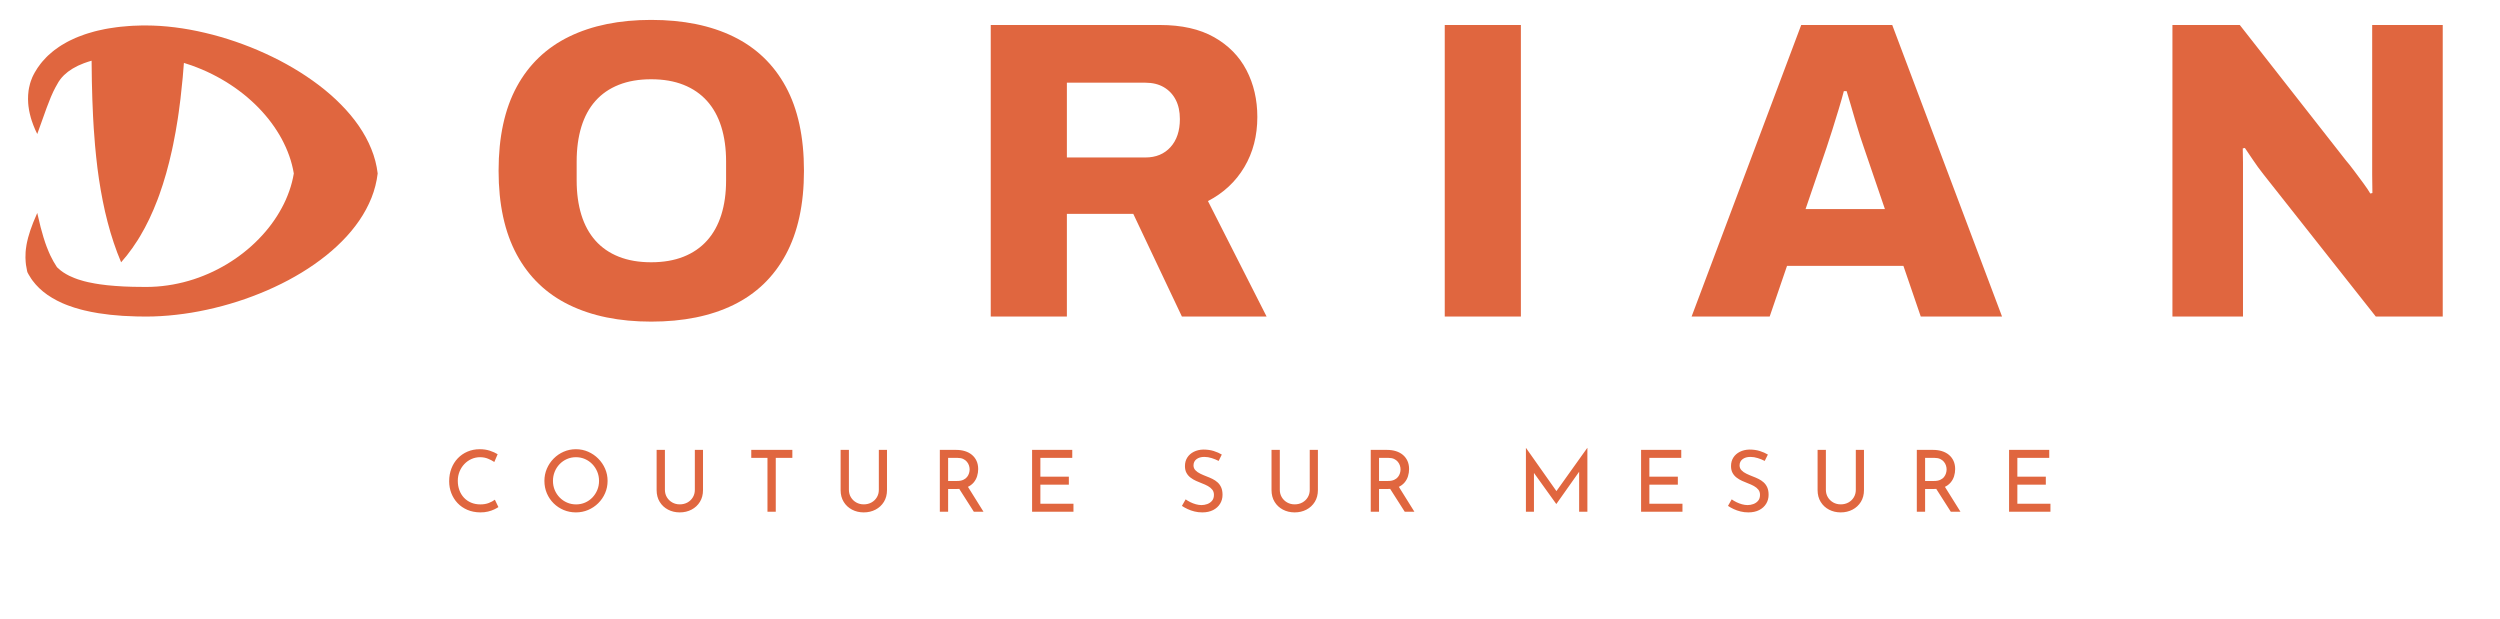
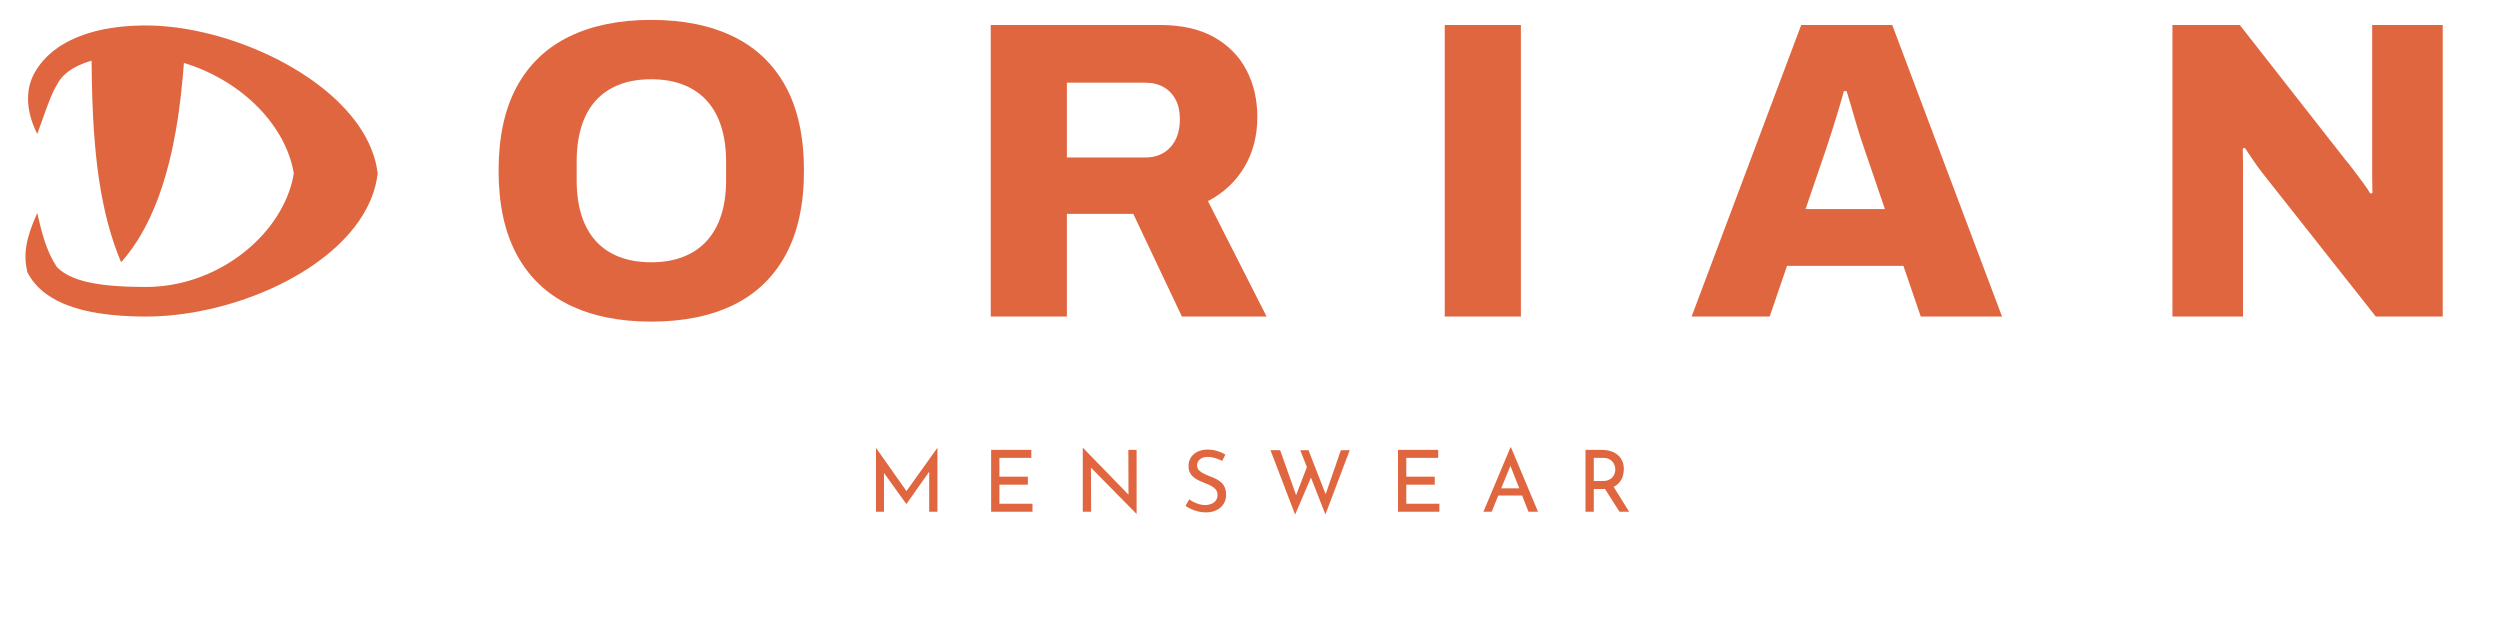
<svg xmlns="http://www.w3.org/2000/svg" viewBox="0 0 589.2 145.7">
  <g transform="translate(6.00,6.00) scale(1)">
    <path fill="#E0663F" d="M8.03,6.29 L8.14,14.77 L8.33,21.91 L8.63,28.99 L8.90,33.68 L9.43,40.65 L9.88,45.25 L10.40,49.80 L11.02,54.30 L11.74,58.75 L12.56,63.14 L13.48,67.47 L14.53,71.73 L15.69,75.92 L16.99,80.03 L18.42,84.06 L20.00,88.00 L22.34,85.21 L24.56,82.24 L26.67,79.09 L27.68,77.45 L29.61,74.03 L31.43,70.43 L33.13,66.65 L34.73,62.69 L35.49,60.64 L36.92,56.41 L38.25,52.00 L39.47,47.41 L40.59,42.64 L41.11,40.19 L42.08,35.15 L42.95,29.93 L43.34,27.25 L44.06,21.76 L44.96,13.19 L45.45,7.18 L48.51,8.18 L50.62,8.97 L52.71,9.81 L54.75,10.71 L56.75,11.67 L58.71,12.68 L60.62,13.74 L62.50,14.85 L64.32,16.01 L66.10,17.21 L67.82,18.46 L69.50,19.75 L71.12,21.08 L72.69,22.46 L74.21,23.87 L75.66,25.31 L77.06,26.79 L78.40,28.31 L79.68,29.85 L80.89,31.43 L82.04,33.03 L83.12,34.66 L84.14,36.31 L85.09,37.98 L85.96,39.68 L86.77,41.40 L87.50,43.13 L88.16,44.88 L88.74,46.64 L89.24,48.42 L89.66,50.20 L90.00,52.00 L89.66,53.80 L89.24,55.58 L88.74,57.36 L88.16,59.12 L87.50,60.87 L86.78,62.60 L85.98,64.31 L85.10,66.00 L84.16,67.67 L83.16,69.31 L82.08,70.93 L80.95,72.52 L79.75,74.08 L78.49,75.61 L77.17,77.10 L75.79,78.56 L74.36,79.98 L72.88,81.36 L71.34,82.70 L69.75,84.00 L68.11,85.25 L66.43,86.46 L64.70,87.61 L62.93,88.72 L61.11,89.77 L59.26,90.77 L57.36,91.72 L55.43,92.60 L53.47,93.42 L51.47,94.19 L49.44,94.89 L47.38,95.52 L45.29,96.09 L43.17,96.58 L41.03,97.01 L38.86,97.36 L36.67,97.64 L34.47,97.84 L32.24,97.96 L30.00,98.00 L24.78,97.94 L21.10,97.81 L17.62,97.59 L14.35,97.30 L11.28,96.91 L9.35,96.60 L6.61,96.06 L4.90,95.64 L2.50,94.92 L1.02,94.37 L-1.04,93.47 L-2.30,92.79 L-3.47,92.07 L-4.55,91.28 L-6.00,90.00 L-7.41,87.70 L-8.66,85.30 L-9.33,83.80 L-10.17,81.73 L-10.75,80.12 L-11.47,77.90 L-12.63,73.78 L-14.00,68.00 L-15.66,71.93 L-16.80,75.03 L-17.71,78.03 L-18.13,79.79 L-18.36,80.96 L-18.61,82.69 L-18.72,83.84 L-18.78,86.14 L-18.69,87.88 L-18.57,89.04 L-18.14,91.40 L-18.00,92.00 L-17.53,92.89 L-16.48,94.60 L-15.90,95.42 L-14.62,97.00 L-13.20,98.48 L-11.62,99.88 L-9.90,101.18 L-8.02,102.39 L-6.00,103.52 L-3.83,104.56 L-2.68,105.04 L-1.50,105.50 L0.98,106.36 L3.60,107.12 L4.97,107.47 L7.82,108.10 L10.82,108.64 L15.60,109.28 L20.72,109.72 L26.17,109.95 L30.00,110.00 L33.02,109.96 L36.07,109.82 L39.15,109.60 L42.24,109.29 L45.36,108.90 L48.49,108.43 L51.62,107.87 L54.75,107.23 L57.88,106.51 L61.00,105.72 L64.10,104.85 L67.19,103.90 L70.25,102.88 L73.27,101.78 L76.27,100.61 L79.22,99.38 L82.12,98.07 L84.97,96.70 L87.77,95.26 L90.50,93.75 L93.17,92.18 L95.76,90.55 L98.27,88.86 L100.70,87.10 L103.05,85.29 L105.30,83.42 L107.45,81.50 L109.49,79.52 L111.43,77.49 L113.25,75.41 L114.95,73.27 L116.53,71.09 L117.97,68.86 L119.28,66.58 L120.45,64.25 L121.48,61.89 L122.35,59.48 L123.06,57.02 L123.61,54.53 L124.00,52.00 L123.61,49.47 L123.05,46.96 L122.32,44.49 L121.42,42.06 L120.37,39.66 L119.17,37.30 L117.82,34.98 L116.34,32.70 L114.72,30.47 L112.97,28.28 L111.10,26.14 L109.11,24.05 L107.02,22.00 L104.82,20.01 L102.52,18.07 L100.13,16.19 L97.65,14.37 L95.09,12.60 L92.45,10.89 L89.75,9.25 L86.98,7.67 L84.16,6.15 L81.28,4.71 L78.35,3.33 L75.39,2.02 L72.39,0.78 L69.36,-0.38 L66.31,-1.47 L63.24,-2.48 L60.16,-3.41 L57.07,-4.26 L53.98,-5.02 L50.90,-5.71 L47.84,-6.31 L44.79,-6.82 L41.76,-7.24 L38.76,-7.57 L35.80,-7.81 L32.88,-7.95 L30.00,-8.00 L28.22,-7.99 L24.74,-7.87 L23.04,-7.76 L19.75,-7.47 L18.15,-7.28 L15.04,-6.82 L13.53,-6.55 L10.61,-5.92 L9.20,-5.57 L6.48,-4.78 L5.17,-4.35 L2.64,-3.41 L1.43,-2.91 L-0.90,-1.82 L-2.01,-1.24 L-4.13,-0.01 L-5.14,0.64 L-7.05,2.01 L-7.95,2.73 L-9.66,4.23 L-10.45,5.02 L-11.94,6.65 L-12.63,7.50 L-13.90,9.25 L-15.03,11.09 L-15.53,12.03 L-16.00,13.00 L-16.61,14.59 L-16.94,15.67 L-17.33,17.31 L-17.52,18.42 L-17.69,20.11 L-17.74,21.82 L-17.67,23.54 L-17.56,24.71 L-17.30,26.46 L-17.05,27.64 L-16.60,29.42 L-16.23,30.61 L-15.59,32.40 L-14.85,34.20 L-14.00,36.00 L-10.19,25.38 L-8.48,21.01 L-7.49,18.80 L-6.66,17.16 L-5.34,14.83 L-4.56,13.72 L-4.13,13.19 L-3.18,12.17 L-1.53,10.75 L0.37,9.47 L2.51,8.32 L4.90,7.31 L6.63,6.71 Z " transform="scale(0.5814) translate(18.78,8.00)" />
    <path fill="#E0663F" d="M147.465 69.8Q136.222 69.8 128.15 65.868Q120.078 61.937 115.793 54.01Q111.507 46.083 111.507 34.246Q111.507 22.309 115.793 14.432Q120.078 6.554 128.15 2.623Q136.222 -1.309 147.465 -1.309Q158.809 -1.309 166.858 2.623Q174.907 6.554 179.192 14.432Q183.478 22.309 183.478 34.246Q183.478 46.083 179.192 54.01Q174.907 61.937 166.858 65.868Q158.809 69.8 147.465 69.8ZM147.465 55.811Q151.796 55.811 155.094 54.501Q158.392 53.191 160.63 50.703Q162.868 48.215 163.996 44.626Q165.124 41.037 165.124 36.533V32.05Q165.124 27.5 163.996 23.888Q162.868 20.276 160.63 17.788Q158.392 15.3 155.094 13.99Q151.796 12.68 147.465 12.68Q143.135 12.68 139.837 13.99Q136.539 15.3 134.328 17.788Q132.117 20.276 131.012 23.888Q129.907 27.5 129.907 32.05V36.533Q129.907 41.037 131.012 44.626Q132.117 48.215 134.328 50.703Q136.539 53.191 139.837 54.501Q143.135 55.811 147.465 55.811ZM227.498 68.6V-0.109H267.402Q275.057 -0.109 280.138 2.763Q285.22 5.635 287.774 10.543Q290.328 15.452 290.328 21.572Q290.328 28.217 287.274 33.367Q284.22 38.517 278.691 41.389L292.511 68.6H272.55L261.092 44.404H245.443V68.6ZM245.443 31.113H263.957Q267.652 31.113 269.863 28.675Q272.074 26.237 272.074 22.061Q272.074 19.413 271.092 17.516Q270.109 15.619 268.298 14.555Q266.487 13.491 263.957 13.491H245.443ZM334.498 68.6V-0.109H352.443V68.6ZM392.678 68.6 418.509 -0.109H439.963L465.839 68.6H446.685L442.598 56.663H415.165L411.078 68.6ZM419.537 43.272H438.235L433.291 28.802Q432.891 27.693 432.369 26.062Q431.846 24.43 431.3 22.553Q430.754 20.676 430.209 18.803Q429.663 16.93 429.218 15.485H428.554Q428.063 17.376 427.322 19.813Q426.581 22.25 425.835 24.631Q425.089 27.013 424.481 28.802ZM505.998 68.6V-0.109H521.876L546.883 31.805Q547.6 32.622 548.735 34.134Q549.87 35.646 550.986 37.162Q552.102 38.679 552.628 39.605L553.128 39.496Q553.074 37.335 553.074 35.247Q553.074 33.159 553.074 31.805V-0.109H569.704V68.6H553.926L527.407 35.028Q526.117 33.393 524.986 31.698Q523.854 30.002 523.074 28.867L522.574 28.976Q522.628 30.602 522.628 32.251Q522.628 33.9 522.628 35.028V68.6Z" />
  </g>
-   <path fill="#E0663F" d="M12.795 -1.088Q12.443 -0.846 11.813 -0.544Q11.183 -0.242 10.347 -0.035Q9.511 0.171 8.513 0.161Q6.821 0.141 5.466 -0.443Q4.111 -1.028 3.159 -2.04Q2.206 -3.053 1.698 -4.368Q1.189 -5.682 1.189 -7.173Q1.189 -8.806 1.718 -10.186Q2.247 -11.566 3.219 -12.584Q4.191 -13.601 5.511 -14.165Q6.831 -14.73 8.403 -14.73Q9.712 -14.73 10.78 -14.377Q11.848 -14.024 12.614 -13.551L11.828 -11.717Q11.224 -12.13 10.362 -12.488Q9.501 -12.846 8.463 -12.846Q7.405 -12.846 6.453 -12.423Q5.501 -11.999 4.776 -11.239Q4.05 -10.478 3.637 -9.465Q3.224 -8.453 3.224 -7.274Q3.224 -6.095 3.597 -5.078Q3.969 -4.06 4.67 -3.31Q5.37 -2.559 6.352 -2.141Q7.335 -1.723 8.554 -1.723Q9.672 -1.723 10.533 -2.06Q11.395 -2.398 11.959 -2.831ZM23.636 -7.269Q23.636 -8.785 24.21 -10.13Q24.785 -11.475 25.807 -12.513Q26.83 -13.551 28.177 -14.14Q29.524 -14.73 31.063 -14.73Q32.593 -14.73 33.941 -14.14Q35.29 -13.55 36.324 -12.513Q37.358 -11.475 37.942 -10.13Q38.527 -8.785 38.527 -7.266Q38.527 -5.727 37.942 -4.38Q37.358 -3.033 36.325 -2.01Q35.293 -0.987 33.943 -0.413Q32.594 0.161 31.062 0.161Q29.52 0.161 28.175 -0.403Q26.83 -0.967 25.807 -1.98Q24.785 -2.992 24.21 -4.342Q23.636 -5.692 23.636 -7.269ZM25.651 -7.258Q25.651 -6.105 26.071 -5.104Q26.491 -4.102 27.24 -3.34Q27.988 -2.579 28.976 -2.151Q29.965 -1.723 31.103 -1.723Q32.24 -1.723 33.222 -2.151Q34.205 -2.579 34.939 -3.341Q35.673 -4.103 36.092 -5.105Q36.512 -6.108 36.512 -7.265Q36.512 -8.423 36.089 -9.435Q35.666 -10.448 34.924 -11.214Q34.183 -11.979 33.196 -12.413Q32.208 -12.846 31.071 -12.846Q29.918 -12.846 28.933 -12.409Q27.947 -11.973 27.207 -11.2Q26.467 -10.428 26.059 -9.415Q25.651 -8.403 25.651 -7.258ZM52.037 -5.158Q52.037 -4.181 52.506 -3.405Q52.974 -2.63 53.765 -2.181Q54.556 -1.733 55.533 -1.733Q56.561 -1.733 57.362 -2.181Q58.163 -2.63 58.626 -3.405Q59.09 -4.181 59.09 -5.158V-14.568H61.014V-5.098Q61.014 -3.506 60.284 -2.322Q59.553 -1.138 58.309 -0.489Q57.065 0.161 55.533 0.161Q54.012 0.161 52.773 -0.489Q51.534 -1.138 50.808 -2.322Q50.083 -3.506 50.083 -5.098V-14.568H52.037ZM72.389 -14.568H82.071V-12.684H78.162V0.0H76.207V-12.684H72.389ZM95.4 -5.158Q95.4 -4.181 95.869 -3.405Q96.337 -2.63 97.128 -2.181Q97.919 -1.733 98.896 -1.733Q99.924 -1.733 100.725 -2.181Q101.526 -2.63 101.989 -3.405Q102.453 -4.181 102.453 -5.158V-14.568H104.377V-5.098Q104.377 -3.506 103.647 -2.322Q102.916 -1.138 101.672 -0.489Q100.428 0.161 98.896 0.161Q97.375 0.161 96.136 -0.489Q94.896 -1.138 94.171 -2.322Q93.446 -3.506 93.446 -5.098V-14.568H95.4ZM120.709 -14.568Q121.807 -14.568 122.749 -14.276Q123.691 -13.984 124.386 -13.41Q125.081 -12.836 125.474 -11.994Q125.867 -11.153 125.867 -10.045Q125.867 -9.188 125.61 -8.357Q125.353 -7.526 124.774 -6.851Q124.194 -6.176 123.257 -5.768Q122.321 -5.36 120.94 -5.36H118.784V0.0H116.83V-14.568ZM120.9 -7.244Q121.766 -7.244 122.341 -7.506Q122.915 -7.768 123.242 -8.181Q123.57 -8.594 123.711 -9.068Q123.852 -9.541 123.852 -9.974Q123.852 -10.418 123.701 -10.886Q123.55 -11.355 123.217 -11.763Q122.885 -12.171 122.346 -12.428Q121.807 -12.684 121.041 -12.684H118.784V-7.244ZM123.298 -6.116 127.116 0.0H124.839L120.971 -6.065ZM138.572 -14.568H148.042V-12.684H140.526V-8.261H147.236V-6.378H140.526V-1.884H148.324V0.0H138.572ZM182.539 -11.969Q181.803 -12.352 180.912 -12.634Q180.02 -12.916 179.184 -12.916Q178.005 -12.916 177.31 -12.372Q176.615 -11.828 176.615 -10.911Q176.615 -10.246 177.063 -9.773Q177.511 -9.299 178.232 -8.952Q178.952 -8.604 179.748 -8.302Q180.423 -8.05 181.088 -7.722Q181.753 -7.395 182.287 -6.916Q182.821 -6.438 183.138 -5.728Q183.456 -5.017 183.456 -3.98Q183.456 -2.821 182.881 -1.879Q182.307 -0.937 181.239 -0.388Q180.171 0.161 178.68 0.161Q177.723 0.161 176.846 -0.055Q175.97 -0.272 175.219 -0.625Q174.469 -0.977 173.884 -1.37L174.761 -2.912Q175.245 -2.559 175.869 -2.252Q176.494 -1.944 177.179 -1.753Q177.864 -1.562 178.499 -1.562Q179.194 -1.562 179.869 -1.808Q180.544 -2.055 180.987 -2.584Q181.431 -3.113 181.431 -3.97Q181.431 -4.705 181.033 -5.204Q180.635 -5.702 179.995 -6.055Q179.355 -6.408 178.62 -6.68Q177.935 -6.942 177.229 -7.259Q176.524 -7.576 175.925 -8.03Q175.325 -8.483 174.962 -9.143Q174.6 -9.803 174.6 -10.75Q174.6 -11.909 175.149 -12.765Q175.698 -13.621 176.67 -14.115Q177.642 -14.609 178.902 -14.649Q180.302 -14.649 181.38 -14.306Q182.458 -13.964 183.284 -13.47ZM196.956 -5.158Q196.956 -4.181 197.425 -3.405Q197.893 -2.63 198.684 -2.181Q199.475 -1.733 200.452 -1.733Q201.48 -1.733 202.281 -2.181Q203.082 -2.63 203.545 -3.405Q204.009 -4.181 204.009 -5.158V-14.568H205.933V-5.098Q205.933 -3.506 205.203 -2.322Q204.472 -1.138 203.228 -0.489Q201.984 0.161 200.452 0.161Q198.931 0.161 197.692 -0.489Q196.452 -1.138 195.727 -2.322Q195.002 -3.506 195.002 -5.098V-14.568H196.956ZM222.265 -14.568Q223.363 -14.568 224.305 -14.276Q225.247 -13.984 225.942 -13.41Q226.637 -12.836 227.03 -11.994Q227.423 -11.153 227.423 -10.045Q227.423 -9.188 227.166 -8.357Q226.909 -7.526 226.33 -6.851Q225.75 -6.176 224.813 -5.768Q223.877 -5.36 222.496 -5.36H220.34V0.0H218.386V-14.568ZM222.456 -7.244Q223.322 -7.244 223.897 -7.506Q224.471 -7.768 224.798 -8.181Q225.126 -8.594 225.267 -9.068Q225.408 -9.541 225.408 -9.974Q225.408 -10.418 225.257 -10.886Q225.106 -11.355 224.773 -11.763Q224.441 -12.171 223.902 -12.428Q223.363 -12.684 222.597 -12.684H220.34V-7.244ZM224.854 -6.116 228.672 0.0H226.395L222.527 -6.065ZM254.958 0.0V-15.032H254.978L262.625 -4.181L261.789 -4.352L269.416 -15.032H269.446V0.0H267.501V-10.599L267.632 -9.602L262.141 -1.834H262.101L256.52 -9.602L256.852 -10.518V0.0ZM282.1 -14.568H291.57V-12.684H284.054V-8.261H290.764V-6.378H284.054V-1.884H291.853V0.0H282.1ZM311.237 -11.969Q310.501 -12.352 309.61 -12.634Q308.718 -12.916 307.882 -12.916Q306.703 -12.916 306.008 -12.372Q305.313 -11.828 305.313 -10.911Q305.313 -10.246 305.761 -9.773Q306.209 -9.299 306.93 -8.952Q307.65 -8.604 308.446 -8.302Q309.121 -8.05 309.786 -7.722Q310.451 -7.395 310.985 -6.916Q311.519 -6.438 311.836 -5.728Q312.154 -5.017 312.154 -3.98Q312.154 -2.821 311.579 -1.879Q311.005 -0.937 309.937 -0.388Q308.869 0.161 307.378 0.161Q306.421 0.161 305.545 -0.055Q304.668 -0.272 303.917 -0.625Q303.167 -0.977 302.583 -1.37L303.459 -2.912Q303.943 -2.559 304.567 -2.252Q305.192 -1.944 305.877 -1.753Q306.562 -1.562 307.197 -1.562Q307.892 -1.562 308.567 -1.808Q309.242 -2.055 309.685 -2.584Q310.129 -3.113 310.129 -3.97Q310.129 -4.705 309.731 -5.204Q309.333 -5.702 308.693 -6.055Q308.053 -6.408 307.318 -6.68Q306.633 -6.942 305.927 -7.259Q305.222 -7.576 304.623 -8.03Q304.023 -8.483 303.661 -9.143Q303.298 -9.803 303.298 -10.75Q303.298 -11.909 303.847 -12.765Q304.396 -13.621 305.368 -14.115Q306.34 -14.609 307.6 -14.649Q309 -14.649 310.078 -14.306Q311.156 -13.964 311.982 -13.47ZM325.654 -5.158Q325.654 -4.181 326.123 -3.405Q326.591 -2.63 327.382 -2.181Q328.173 -1.733 329.15 -1.733Q330.178 -1.733 330.979 -2.181Q331.78 -2.63 332.243 -3.405Q332.707 -4.181 332.707 -5.158V-14.568H334.631V-5.098Q334.631 -3.506 333.901 -2.322Q333.17 -1.138 331.926 -0.489Q330.682 0.161 329.15 0.161Q327.629 0.161 326.39 -0.489Q325.15 -1.138 324.425 -2.322Q323.7 -3.506 323.7 -5.098V-14.568H325.654ZM350.963 -14.568Q352.061 -14.568 353.003 -14.276Q353.945 -13.984 354.64 -13.41Q355.335 -12.836 355.728 -11.994Q356.121 -11.153 356.121 -10.045Q356.121 -9.188 355.864 -8.357Q355.607 -7.526 355.028 -6.851Q354.448 -6.176 353.512 -5.768Q352.575 -5.36 351.194 -5.36H349.038V0.0H347.084V-14.568ZM351.154 -7.244Q352.02 -7.244 352.595 -7.506Q353.169 -7.768 353.496 -8.181Q353.824 -8.594 353.965 -9.068Q354.106 -9.541 354.106 -9.974Q354.106 -10.418 353.955 -10.886Q353.804 -11.355 353.471 -11.763Q353.139 -12.171 352.6 -12.428Q352.061 -12.684 351.295 -12.684H349.038V-7.244ZM353.552 -6.116 357.37 0.0H355.093L351.225 -6.065ZM368.826 -14.568H378.296V-12.684H370.78V-8.261H377.49V-6.378H370.78V-1.884H378.578V0.0H368.826Z" transform="translate(104.67,120.60)" />
+   <path fill="#E0663F" d="M2.096 0.0V-15.032H2.116L9.763 -4.181L8.926 -4.352L16.553 -15.032H16.583V0.0H14.639V-10.599L14.77 -9.602L9.279 -1.834H9.239L3.657 -9.602L3.99 -10.518V0.0ZM29.238 -14.568H38.708V-12.684H31.192V-8.261H37.902V-6.378H31.192V-1.884H38.99V0.0H29.238ZM63.462 0.474 52.199 -10.962 52.763 -10.821 52.803 0.0H50.838V-15.012H50.929L62.072 -3.546L61.619 -3.647L61.578 -14.568H63.523V0.474ZM83.703 -11.969Q82.968 -12.352 82.076 -12.634Q81.184 -12.916 80.348 -12.916Q79.169 -12.916 78.474 -12.372Q77.779 -11.828 77.779 -10.911Q77.779 -10.246 78.227 -9.773Q78.676 -9.299 79.396 -8.952Q80.116 -8.604 80.912 -8.302Q81.587 -8.05 82.252 -7.722Q82.917 -7.395 83.451 -6.916Q83.985 -6.438 84.303 -5.728Q84.62 -5.017 84.62 -3.98Q84.62 -2.821 84.046 -1.879Q83.471 -0.937 82.403 -0.388Q81.335 0.161 79.844 0.161Q78.887 0.161 78.011 -0.055Q77.134 -0.272 76.384 -0.625Q75.633 -0.977 75.049 -1.37L75.925 -2.912Q76.409 -2.559 77.033 -2.252Q77.658 -1.944 78.343 -1.753Q79.028 -1.562 79.663 -1.562Q80.358 -1.562 81.033 -1.808Q81.708 -2.055 82.152 -2.584Q82.595 -3.113 82.595 -3.97Q82.595 -4.705 82.197 -5.204Q81.799 -5.702 81.159 -6.055Q80.519 -6.408 79.784 -6.68Q79.099 -6.942 78.394 -7.259Q77.688 -7.576 77.089 -8.03Q76.489 -8.483 76.127 -9.143Q75.764 -9.803 75.764 -10.75Q75.764 -11.909 76.313 -12.765Q76.862 -13.621 77.834 -14.115Q78.807 -14.609 80.066 -14.649Q81.466 -14.649 82.544 -14.306Q83.622 -13.964 84.449 -13.47ZM95.078 -14.498H97.355L101.304 -3.375L100.962 -3.506L103.833 -10.972L104.74 -8.332L100.881 0.675ZM102.09 -14.498H104.034L108.316 -3.526L107.903 -3.607L111.661 -14.498H113.757L108.024 0.645ZM125.132 -14.568H134.602V-12.684H127.086V-8.261H133.796V-6.378H127.086V-1.884H134.884V0.0H125.132ZM145.271 0.0 151.639 -15.173H151.76L158.127 0.0H155.88L151.115 -12.1L152.515 -13.017L147.206 0.0ZM149.019 -5.511H154.42L155.074 -3.818H148.445ZM173.199 -14.568Q174.297 -14.568 175.239 -14.276Q176.181 -13.984 176.877 -13.41Q177.572 -12.836 177.965 -11.994Q178.358 -11.153 178.358 -10.045Q178.358 -9.188 178.101 -8.357Q177.844 -7.526 177.265 -6.851Q176.685 -6.176 175.748 -5.768Q174.811 -5.36 173.431 -5.36H171.275V0.0H169.32V-14.568ZM173.391 -7.244Q174.257 -7.244 174.831 -7.506Q175.406 -7.768 175.733 -8.181Q176.061 -8.594 176.202 -9.068Q176.343 -9.541 176.343 -9.974Q176.343 -10.418 176.192 -10.886Q176.04 -11.355 175.708 -11.763Q175.375 -12.171 174.836 -12.428Q174.297 -12.684 173.532 -12.684H171.275V-7.244ZM175.789 -6.116 179.607 0.0H177.33L173.461 -6.065Z" transform="translate(204.35,120.60)" />
</svg>
